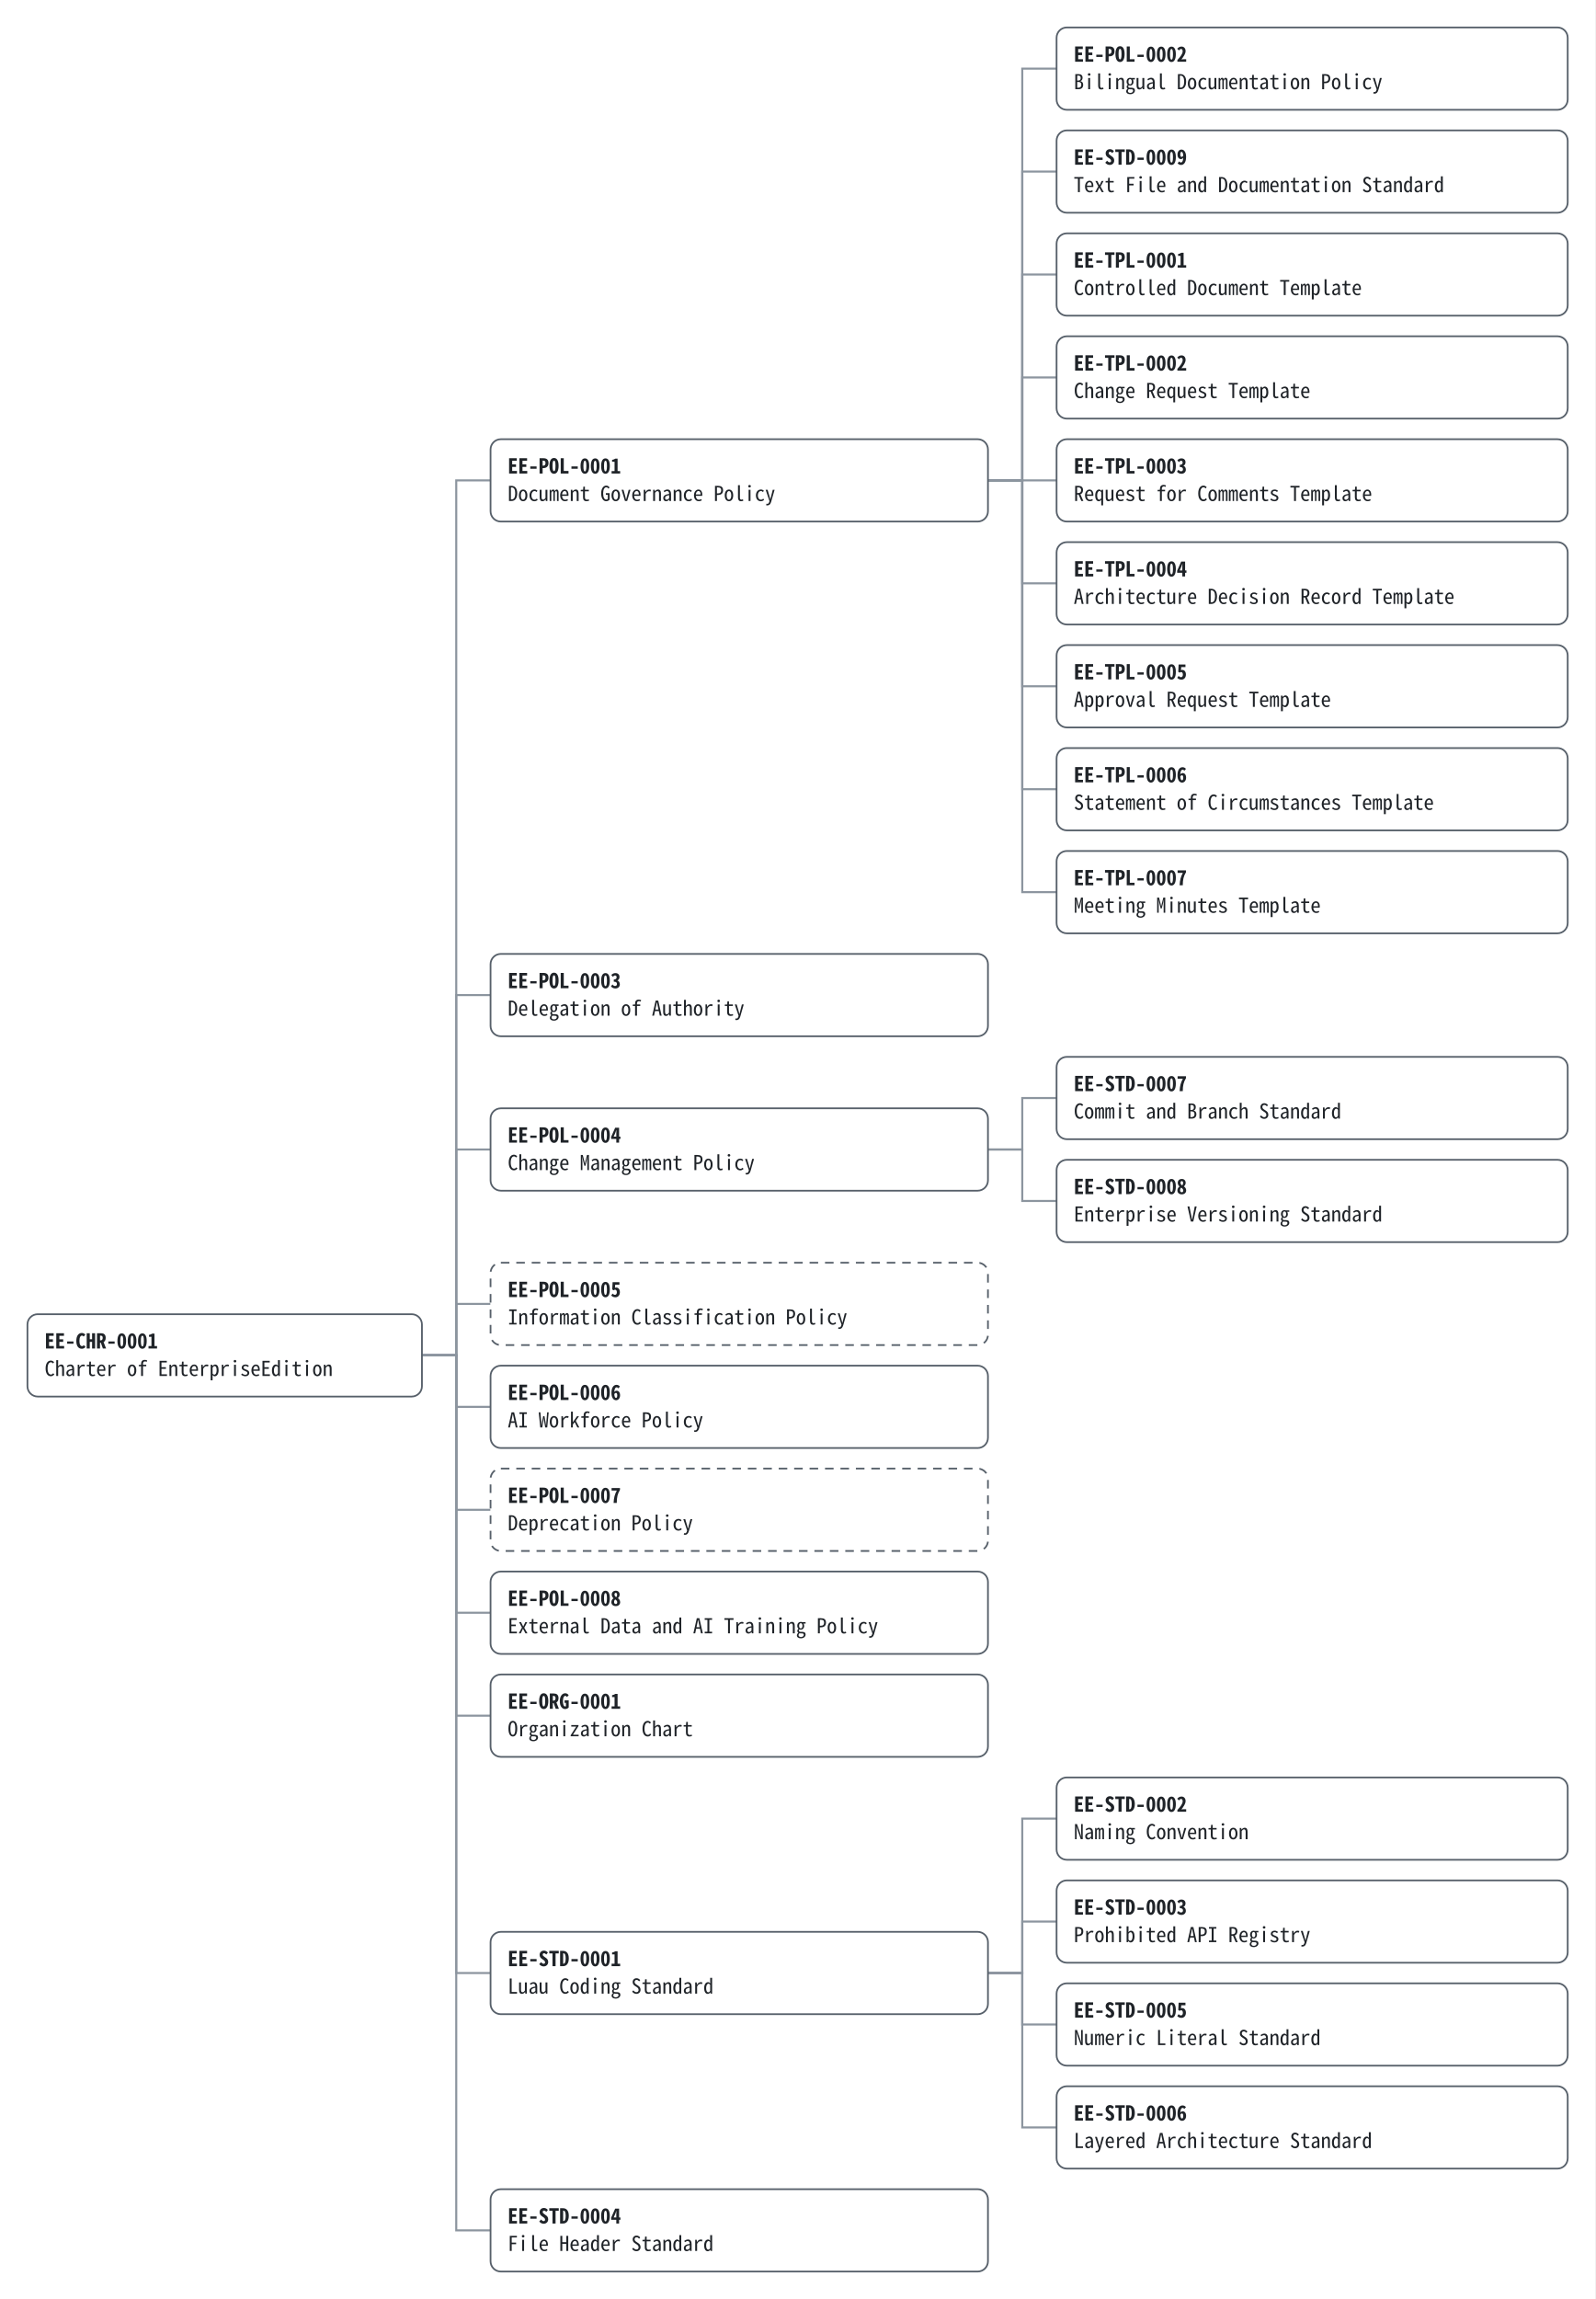
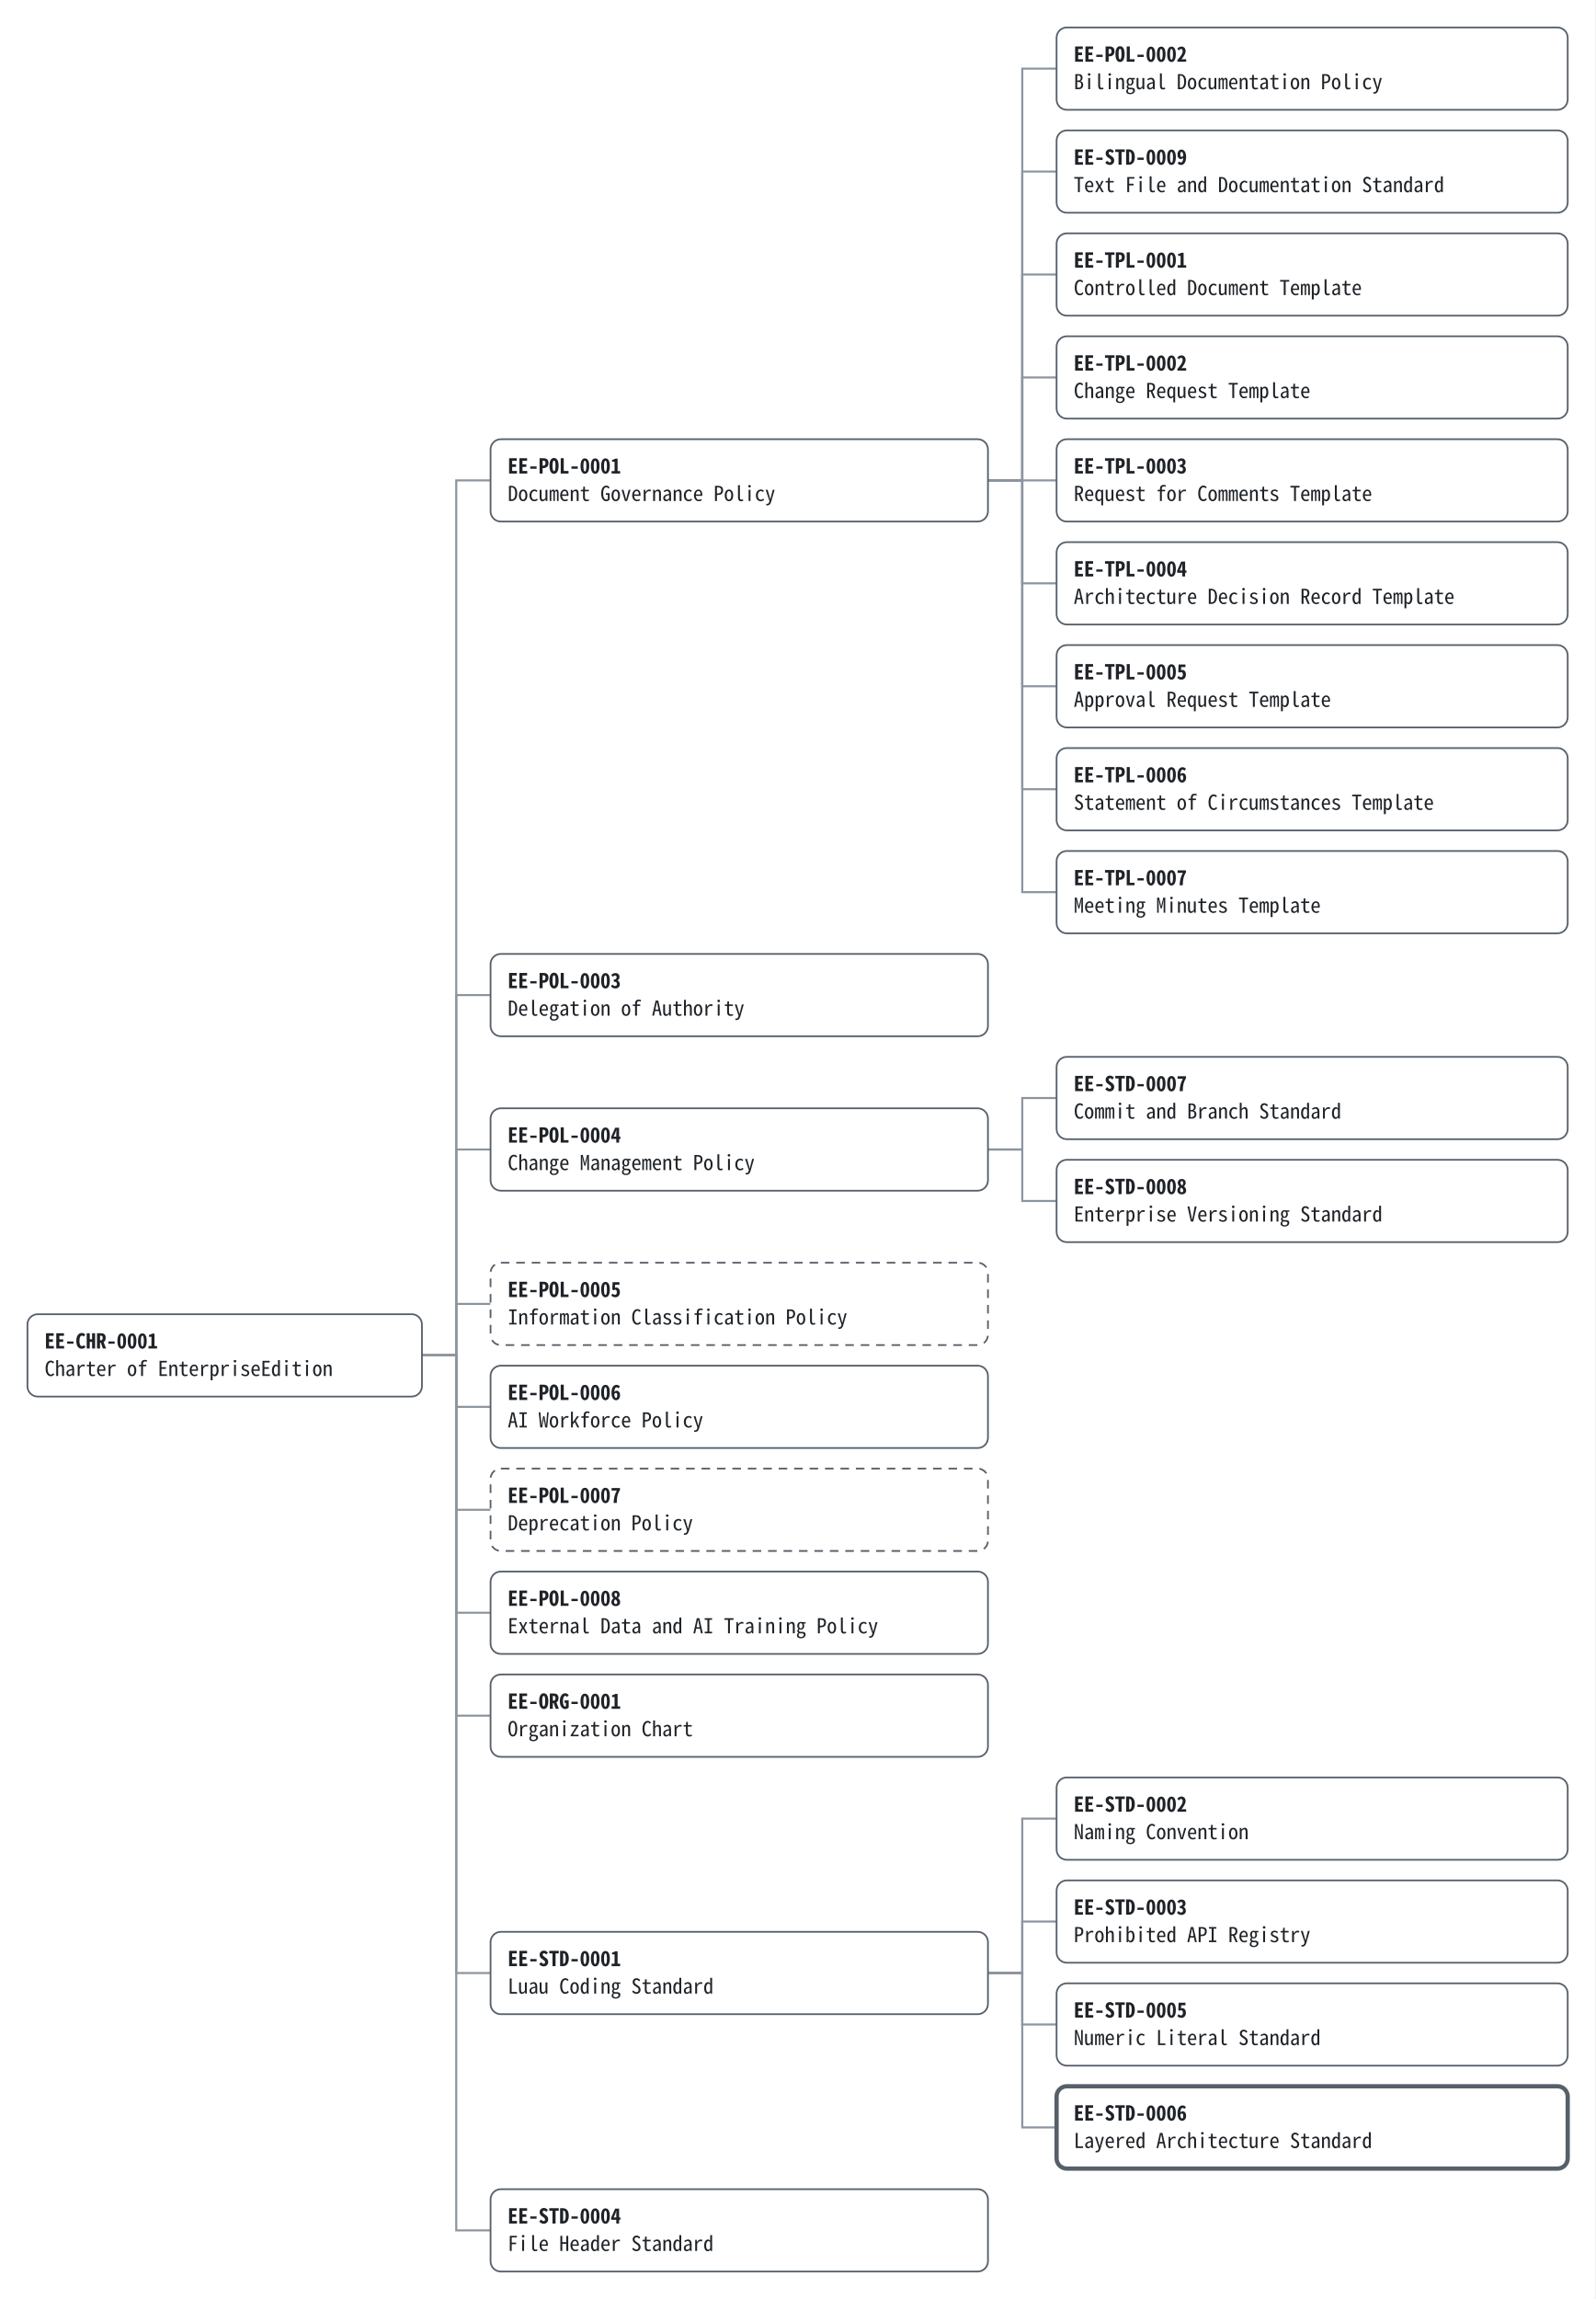
<svg xmlns="http://www.w3.org/2000/svg" width="930" height="1340" viewBox="0 0 930 1340" role="img">
  <style>text{font-family:ui-monospace,SFMono-Regular,Menlo,Consolas,'Noto Sans Mono CJK KR','Malgun Gothic',monospace;font-size:12px;fill:#1f2328}.first{font-weight:bold}.card{fill:#ffffff;stroke:#57606a;stroke-width:1}.dashed{stroke-dasharray:5 4}.bold{stroke-width:2.5}.edge{fill:none;stroke:#8c959f;stroke-width:1.2}</style>
  <rect width="930" height="1340" fill="#ffffff" />
  <path class="edge" d="M246 790H266V280H286" />
  <path class="edge" d="M246 790H266V580H286" />
  <path class="edge" d="M246 790H266V670H286" />
  <path class="edge" d="M246 790H266V760H286" />
  <path class="edge" d="M246 790H266V820H286" />
  <path class="edge" d="M246 790H266V880H286" />
  <path class="edge" d="M246 790H266V940H286" />
  <path class="edge" d="M246 790H266V1000H286" />
  <path class="edge" d="M246 790H266V1150H286" />
  <path class="edge" d="M246 790H266V1300H286" />
  <path class="edge" d="M576 280H596V40H616" />
  <path class="edge" d="M576 280H596V100H616" />
  <path class="edge" d="M576 280H596V160H616" />
  <path class="edge" d="M576 280H596V220H616" />
  <path class="edge" d="M576 280H596V280H616" />
  <path class="edge" d="M576 280H596V340H616" />
  <path class="edge" d="M576 280H596V400H616" />
  <path class="edge" d="M576 280H596V460H616" />
  <path class="edge" d="M576 280H596V520H616" />
  <path class="edge" d="M576 670H596V640H616" />
  <path class="edge" d="M576 670H596V700H616" />
  <path class="edge" d="M576 1150H596V1060H616" />
  <path class="edge" d="M576 1150H596V1120H616" />
  <path class="edge" d="M576 1150H596V1180H616" />
  <path class="edge" d="M576 1150H596V1240H616" />
  <rect class="card" x="16" y="766" width="230" height="48" rx="6" />
  <text class="first" x="26" y="786">EE-CHR-0001</text>
  <text x="26" y="802">Charter of EnterpriseEdition</text>
  <rect class="card" x="286" y="256" width="290" height="48" rx="6" />
  <text class="first" x="296" y="276">EE-POL-0001</text>
  <text x="296" y="292">Document Governance Policy</text>
  <rect class="card" x="616" y="16" width="298" height="48" rx="6" />
  <text class="first" x="626" y="36">EE-POL-0002</text>
  <text x="626" y="52">Bilingual Documentation Policy</text>
  <rect class="card" x="616" y="76" width="298" height="48" rx="6" />
  <text class="first" x="626" y="96">EE-STD-0009</text>
  <text x="626" y="112">Text File and Documentation Standard</text>
  <rect class="card" x="616" y="136" width="298" height="48" rx="6" />
  <text class="first" x="626" y="156">EE-TPL-0001</text>
  <text x="626" y="172">Controlled Document Template</text>
  <rect class="card" x="616" y="196" width="298" height="48" rx="6" />
  <text class="first" x="626" y="216">EE-TPL-0002</text>
  <text x="626" y="232">Change Request Template</text>
  <rect class="card" x="616" y="256" width="298" height="48" rx="6" />
  <text class="first" x="626" y="276">EE-TPL-0003</text>
  <text x="626" y="292">Request for Comments Template</text>
  <rect class="card" x="616" y="316" width="298" height="48" rx="6" />
  <text class="first" x="626" y="336">EE-TPL-0004</text>
  <text x="626" y="352">Architecture Decision Record Template</text>
  <rect class="card" x="616" y="376" width="298" height="48" rx="6" />
  <text class="first" x="626" y="396">EE-TPL-0005</text>
  <text x="626" y="412">Approval Request Template</text>
  <rect class="card" x="616" y="436" width="298" height="48" rx="6" />
  <text class="first" x="626" y="456">EE-TPL-0006</text>
  <text x="626" y="472">Statement of Circumstances Template</text>
  <rect class="card" x="616" y="496" width="298" height="48" rx="6" />
  <text class="first" x="626" y="516">EE-TPL-0007</text>
  <text x="626" y="532">Meeting Minutes Template</text>
  <rect class="card" x="286" y="556" width="290" height="48" rx="6" />
  <text class="first" x="296" y="576">EE-POL-0003</text>
  <text x="296" y="592">Delegation of Authority</text>
  <rect class="card" x="286" y="646" width="290" height="48" rx="6" />
  <text class="first" x="296" y="666">EE-POL-0004</text>
  <text x="296" y="682">Change Management Policy</text>
  <rect class="card" x="616" y="616" width="298" height="48" rx="6" />
  <text class="first" x="626" y="636">EE-STD-0007</text>
  <text x="626" y="652">Commit and Branch Standard</text>
  <rect class="card" x="616" y="676" width="298" height="48" rx="6" />
  <text class="first" x="626" y="696">EE-STD-0008</text>
  <text x="626" y="712">Enterprise Versioning Standard</text>
  <rect class="card dashed" x="286" y="736" width="290" height="48" rx="6" />
  <text class="first" x="296" y="756">EE-POL-0005</text>
  <text x="296" y="772">Information Classification Policy</text>
  <rect class="card" x="286" y="796" width="290" height="48" rx="6" />
  <text class="first" x="296" y="816">EE-POL-0006</text>
  <text x="296" y="832">AI Workforce Policy</text>
  <rect class="card dashed" x="286" y="856" width="290" height="48" rx="6" />
  <text class="first" x="296" y="876">EE-POL-0007</text>
  <text x="296" y="892">Deprecation Policy</text>
  <rect class="card" x="286" y="916" width="290" height="48" rx="6" />
  <text class="first" x="296" y="936">EE-POL-0008</text>
  <text x="296" y="952">External Data and AI Training Policy</text>
  <rect class="card" x="286" y="976" width="290" height="48" rx="6" />
  <text class="first" x="296" y="996">EE-ORG-0001</text>
  <text x="296" y="1012">Organization Chart</text>
  <rect class="card" x="286" y="1126" width="290" height="48" rx="6" />
  <text class="first" x="296" y="1146">EE-STD-0001</text>
  <text x="296" y="1162">Luau Coding Standard</text>
  <rect class="card" x="616" y="1036" width="298" height="48" rx="6" />
  <text class="first" x="626" y="1056">EE-STD-0002</text>
  <text x="626" y="1072">Naming Convention</text>
  <rect class="card" x="616" y="1096" width="298" height="48" rx="6" />
  <text class="first" x="626" y="1116">EE-STD-0003</text>
  <text x="626" y="1132">Prohibited API Registry</text>
  <rect class="card" x="616" y="1156" width="298" height="48" rx="6" />
  <text class="first" x="626" y="1176">EE-STD-0005</text>
  <text x="626" y="1192">Numeric Literal Standard</text>
-   <rect class="card" x="616" y="1216" width="298" height="48" rx="6" />
+   <rect class="card bold" x="616" y="1216" width="298" height="48" rx="6" />
  <text class="first" x="626" y="1236">EE-STD-0006</text>
  <text x="626" y="1252">Layered Architecture Standard</text>
  <rect class="card" x="286" y="1276" width="290" height="48" rx="6" />
  <text class="first" x="296" y="1296">EE-STD-0004</text>
  <text x="296" y="1312">File Header Standard</text>
</svg>
